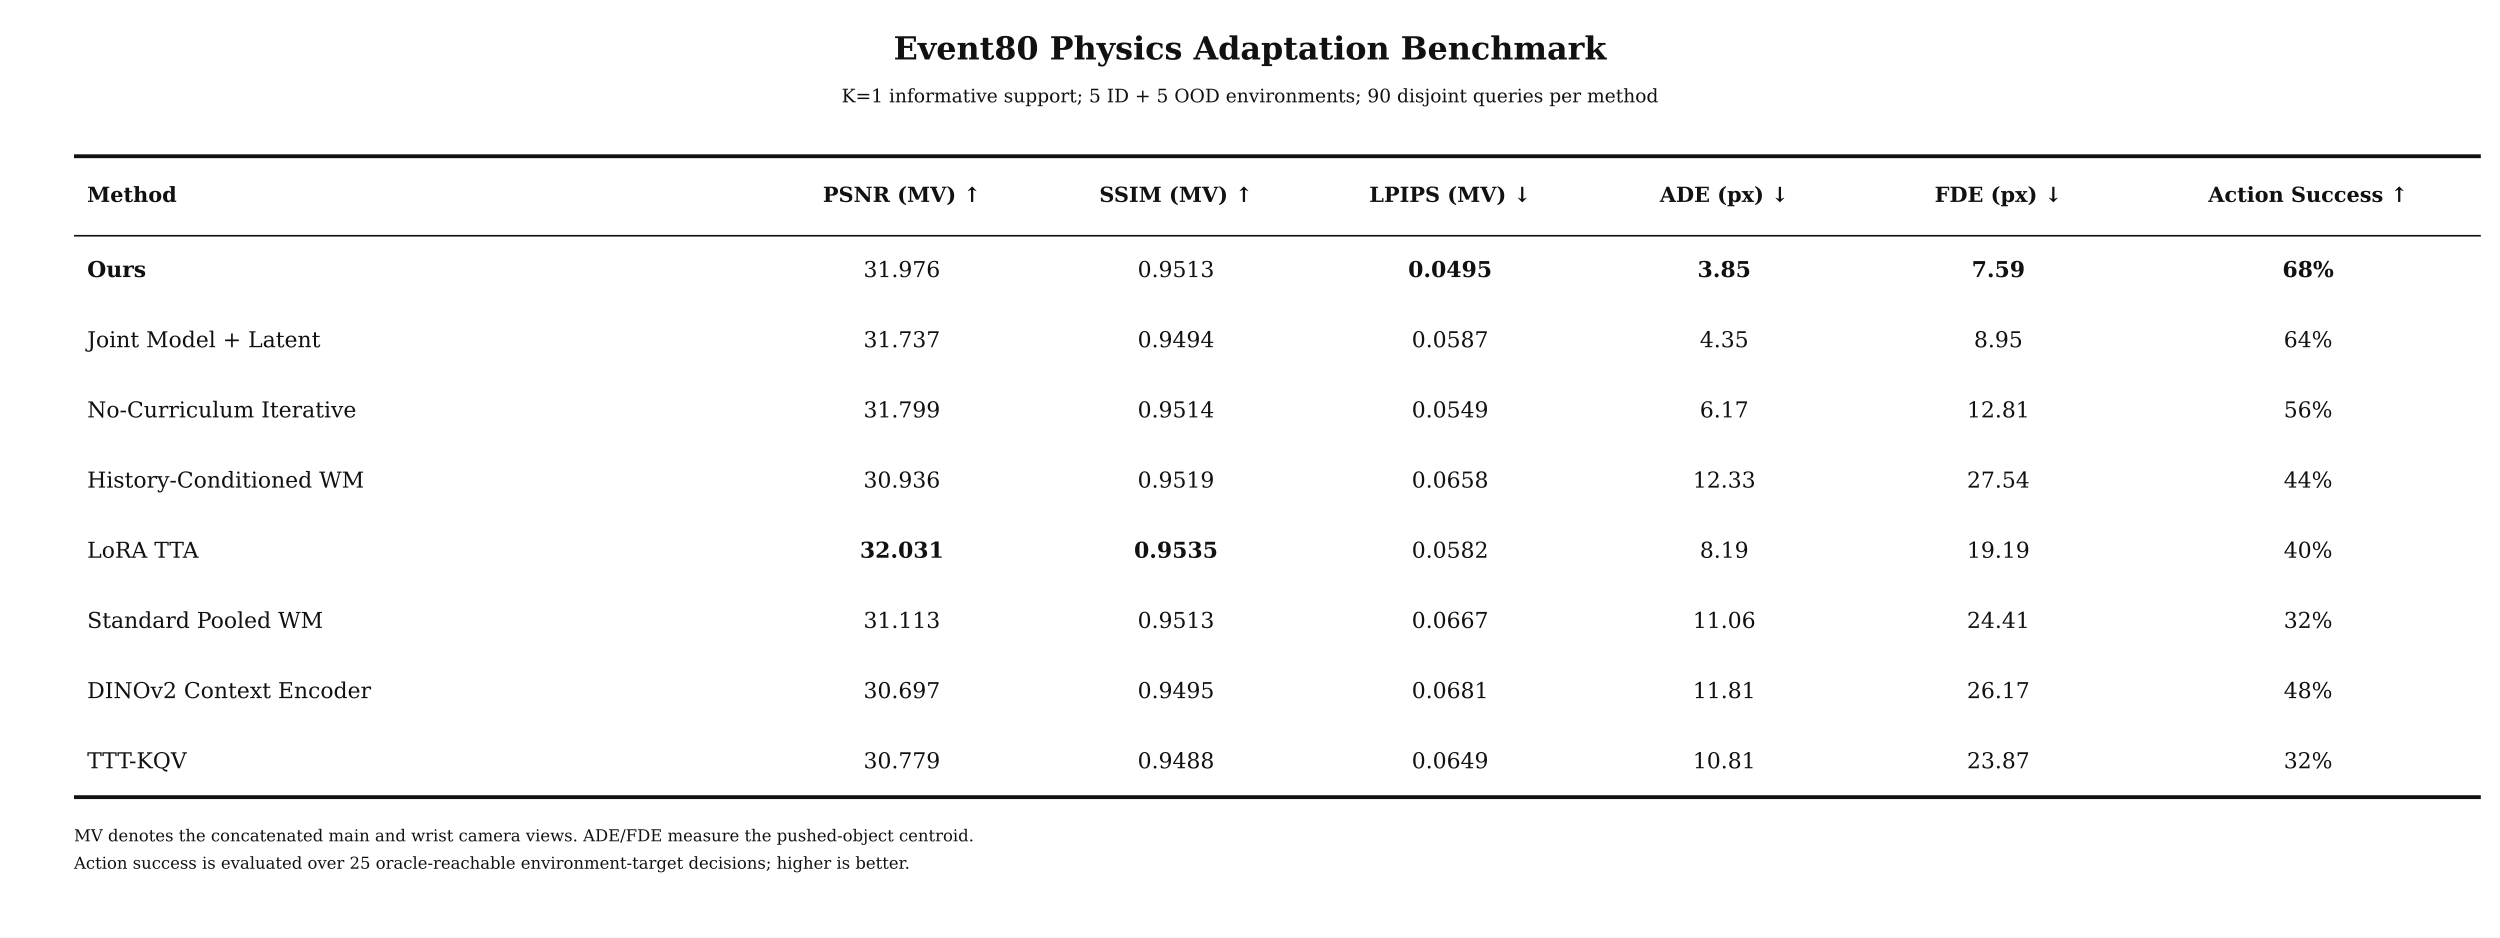
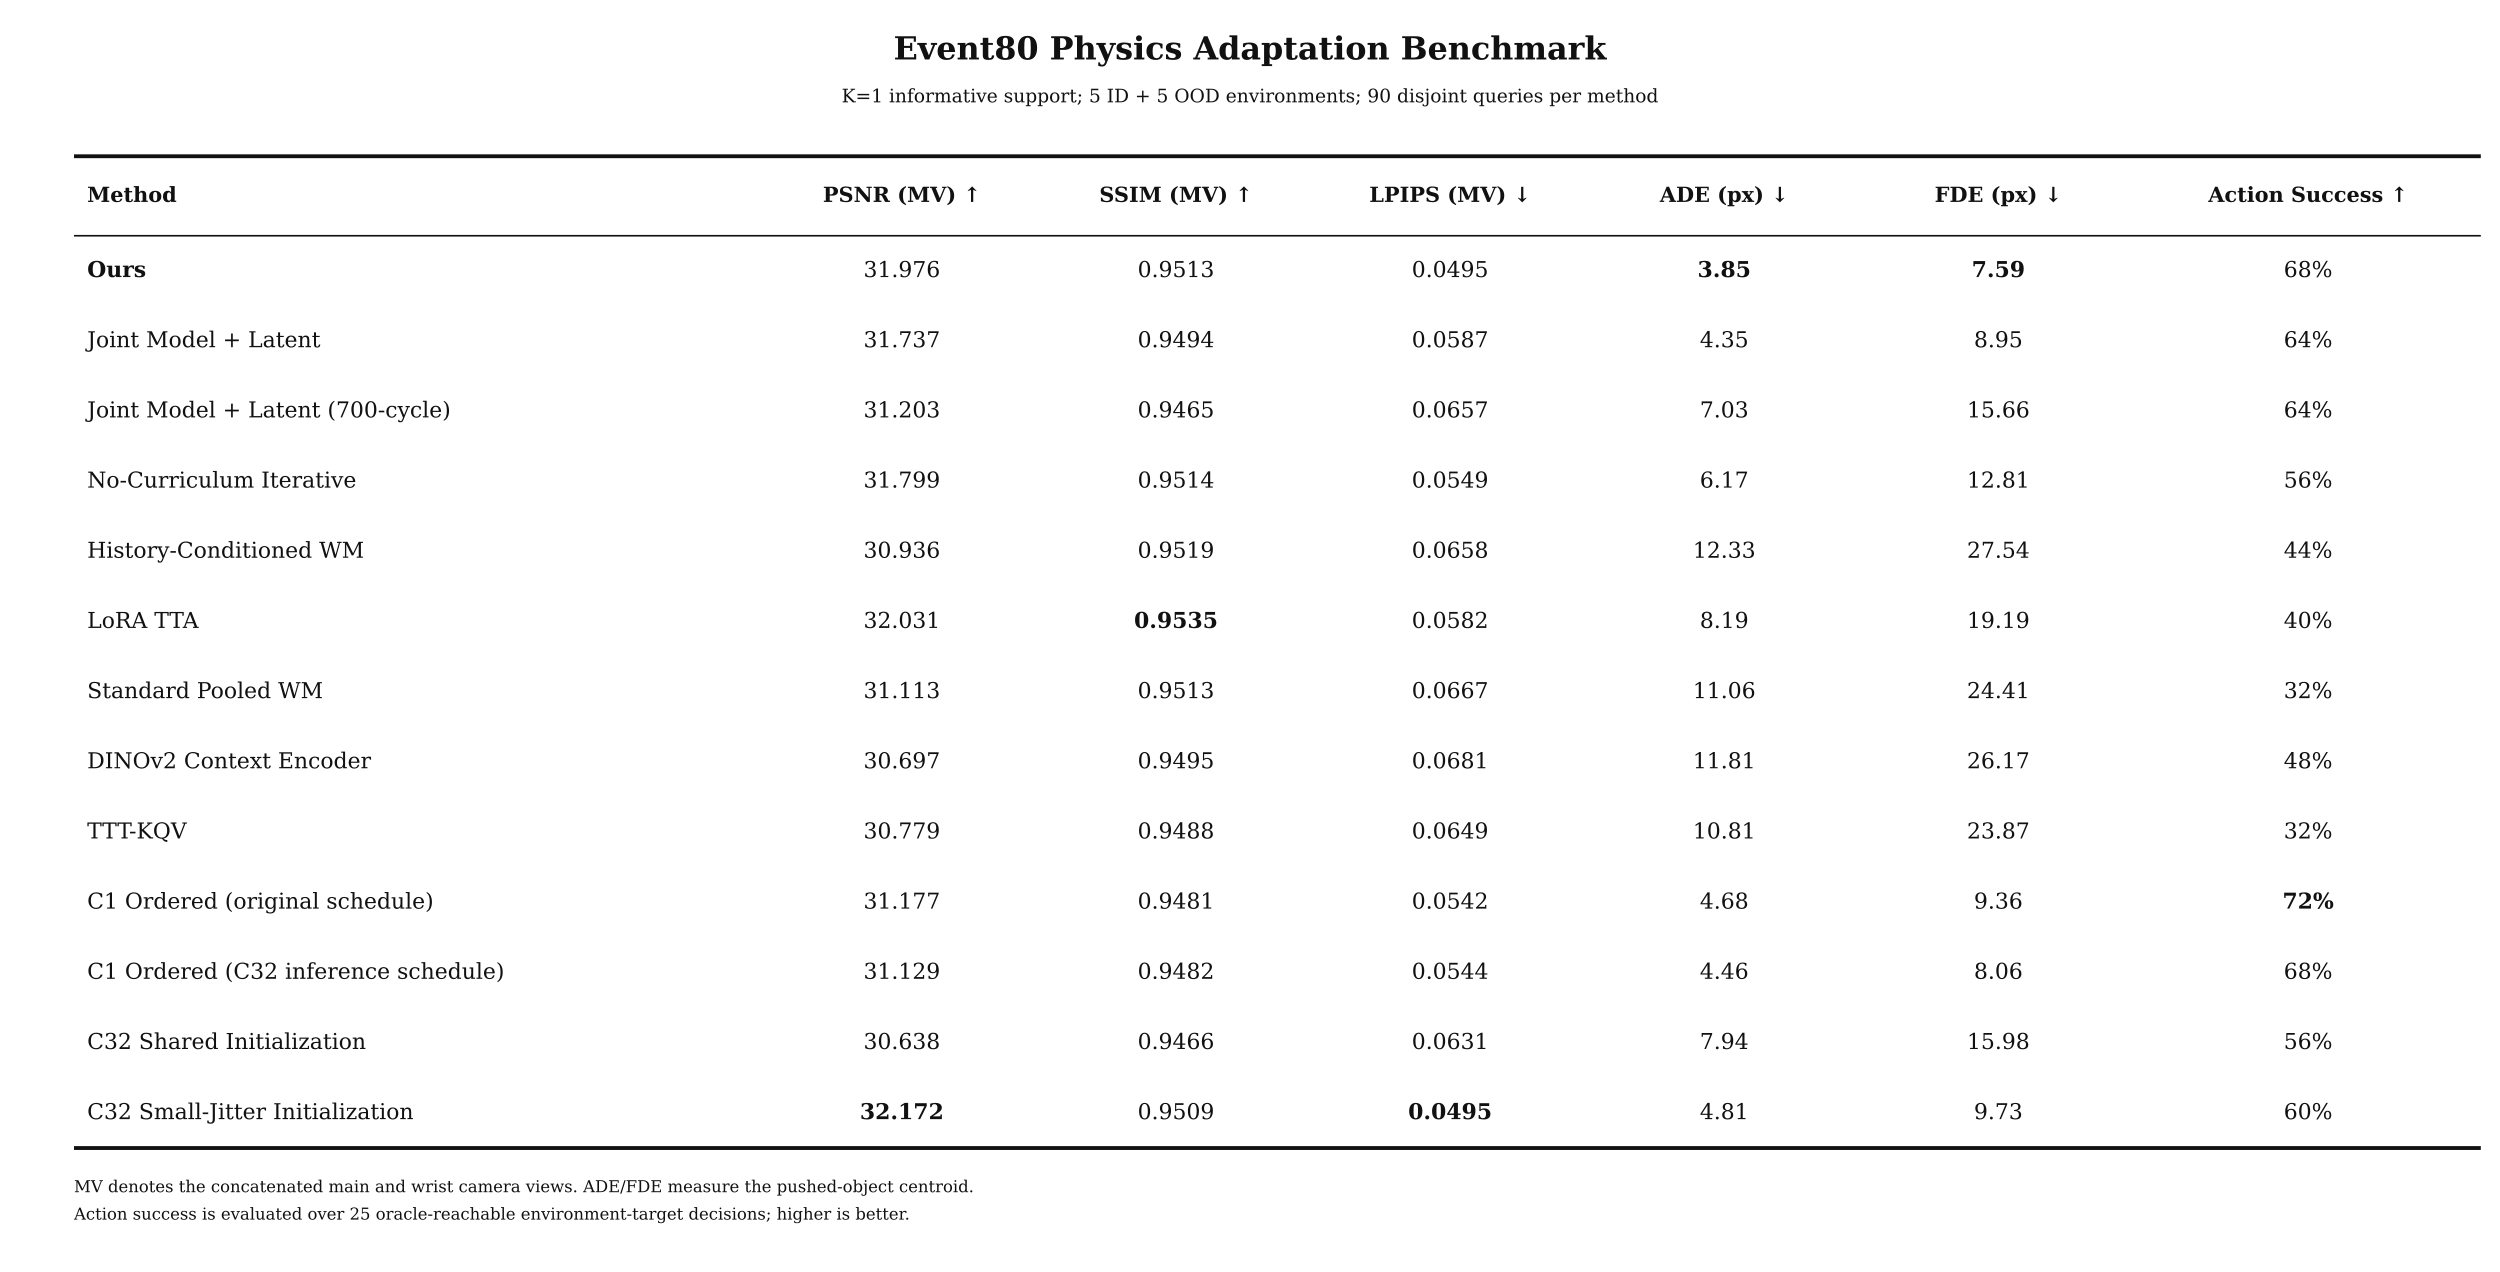
- <svg xmlns="http://www.w3.org/2000/svg" width="4560" height="1710" viewBox="0 0 4560 1710">
+ <svg xmlns="http://www.w3.org/2000/svg" width="4560" height="2320" viewBox="0 0 4560 2320">
  <rect width="100%" height="100%" fill="white" />
  <g fill="#111111" font-family="DejaVu Serif, Liberation Serif, Times New Roman, serif">
    <text x="2280.0" y="92" text-anchor="middle" dominant-baseline="middle" font-size="58" font-weight="700">Event80 Physics Adaptation Benchmark</text>
    <text x="2280.0" y="177" text-anchor="middle" dominant-baseline="middle" font-size="34" font-weight="400">K=1 informative support; 5 ID + 5 OOD environments; 90 disjoint queries per method</text>
    <line x1="135" y1="285" x2="4525" y2="285" stroke="#111111" stroke-width="7" />
    <line x1="135" y1="430" x2="4525" y2="430" stroke="#111111" stroke-width="3" />
-     <line x1="135" y1="1454" x2="4525" y2="1454" stroke="#111111" stroke-width="7" />
+     <line x1="135" y1="2094" x2="4525" y2="2094" stroke="#111111" stroke-width="7" />
    <text x="159" y="357.5" text-anchor="start" dominant-baseline="middle" font-size="38" font-weight="700">Method</text>
    <text x="1645.0" y="357.5" text-anchor="middle" dominant-baseline="middle" font-size="38" font-weight="700">PSNR (MV) ↑</text>
    <text x="2145.0" y="357.5" text-anchor="middle" dominant-baseline="middle" font-size="38" font-weight="700">SSIM (MV) ↑</text>
    <text x="2645.0" y="357.5" text-anchor="middle" dominant-baseline="middle" font-size="38" font-weight="700">LPIPS (MV) ↓</text>
    <text x="3145.0" y="357.5" text-anchor="middle" dominant-baseline="middle" font-size="38" font-weight="700">ADE (px) ↓</text>
    <text x="3645.0" y="357.5" text-anchor="middle" dominant-baseline="middle" font-size="38" font-weight="700">FDE (px) ↓</text>
    <text x="4210.0" y="357.5" text-anchor="middle" dominant-baseline="middle" font-size="38" font-weight="700">Action Success ↑</text>
    <text x="159" y="494.0" text-anchor="start" dominant-baseline="middle" font-size="40" font-weight="700">Ours</text>
    <text x="1645.0" y="494.0" text-anchor="middle" dominant-baseline="middle" font-size="40" font-weight="400">31.976</text>
    <text x="2145.0" y="494.0" text-anchor="middle" dominant-baseline="middle" font-size="40" font-weight="400">0.9513</text>
-     <text x="2645.0" y="494.0" text-anchor="middle" dominant-baseline="middle" font-size="40" font-weight="700">0.0495</text>
+     <text x="2645.0" y="494.0" text-anchor="middle" dominant-baseline="middle" font-size="40" font-weight="400">0.0495</text>
    <text x="3145.0" y="494.0" text-anchor="middle" dominant-baseline="middle" font-size="40" font-weight="700">3.85</text>
    <text x="3645.0" y="494.0" text-anchor="middle" dominant-baseline="middle" font-size="40" font-weight="700">7.59</text>
-     <text x="4210.0" y="494.0" text-anchor="middle" dominant-baseline="middle" font-size="40" font-weight="700">68%</text>
+     <text x="4210.0" y="494.0" text-anchor="middle" dominant-baseline="middle" font-size="40" font-weight="400">68%</text>
    <text x="159" y="622.0" text-anchor="start" dominant-baseline="middle" font-size="40" font-weight="400">Joint Model + Latent</text>
    <text x="1645.0" y="622.0" text-anchor="middle" dominant-baseline="middle" font-size="40" font-weight="400">31.737</text>
    <text x="2145.0" y="622.0" text-anchor="middle" dominant-baseline="middle" font-size="40" font-weight="400">0.9494</text>
    <text x="2645.0" y="622.0" text-anchor="middle" dominant-baseline="middle" font-size="40" font-weight="400">0.0587</text>
    <text x="3145.0" y="622.0" text-anchor="middle" dominant-baseline="middle" font-size="40" font-weight="400">4.35</text>
    <text x="3645.0" y="622.0" text-anchor="middle" dominant-baseline="middle" font-size="40" font-weight="400">8.95</text>
    <text x="4210.0" y="622.0" text-anchor="middle" dominant-baseline="middle" font-size="40" font-weight="400">64%</text>
-     <text x="159" y="750.0" text-anchor="start" dominant-baseline="middle" font-size="40" font-weight="400">No-Curriculum Iterative</text>
-     <text x="1645.0" y="750.0" text-anchor="middle" dominant-baseline="middle" font-size="40" font-weight="400">31.799</text>
-     <text x="2145.0" y="750.0" text-anchor="middle" dominant-baseline="middle" font-size="40" font-weight="400">0.9514</text>
-     <text x="2645.0" y="750.0" text-anchor="middle" dominant-baseline="middle" font-size="40" font-weight="400">0.0549</text>
-     <text x="3145.0" y="750.0" text-anchor="middle" dominant-baseline="middle" font-size="40" font-weight="400">6.17</text>
-     <text x="3645.0" y="750.0" text-anchor="middle" dominant-baseline="middle" font-size="40" font-weight="400">12.81</text>
-     <text x="4210.0" y="750.0" text-anchor="middle" dominant-baseline="middle" font-size="40" font-weight="400">56%</text>
-     <text x="159" y="878.0" text-anchor="start" dominant-baseline="middle" font-size="40" font-weight="400">History-Conditioned WM</text>
-     <text x="1645.0" y="878.0" text-anchor="middle" dominant-baseline="middle" font-size="40" font-weight="400">30.936</text>
-     <text x="2145.0" y="878.0" text-anchor="middle" dominant-baseline="middle" font-size="40" font-weight="400">0.9519</text>
-     <text x="2645.0" y="878.0" text-anchor="middle" dominant-baseline="middle" font-size="40" font-weight="400">0.0658</text>
-     <text x="3145.0" y="878.0" text-anchor="middle" dominant-baseline="middle" font-size="40" font-weight="400">12.33</text>
-     <text x="3645.0" y="878.0" text-anchor="middle" dominant-baseline="middle" font-size="40" font-weight="400">27.54</text>
-     <text x="4210.0" y="878.0" text-anchor="middle" dominant-baseline="middle" font-size="40" font-weight="400">44%</text>
-     <text x="159" y="1006.0" text-anchor="start" dominant-baseline="middle" font-size="40" font-weight="400">LoRA TTA</text>
-     <text x="1645.0" y="1006.0" text-anchor="middle" dominant-baseline="middle" font-size="40" font-weight="700">32.031</text>
-     <text x="2145.0" y="1006.0" text-anchor="middle" dominant-baseline="middle" font-size="40" font-weight="700">0.9535</text>
-     <text x="2645.0" y="1006.0" text-anchor="middle" dominant-baseline="middle" font-size="40" font-weight="400">0.0582</text>
-     <text x="3145.0" y="1006.0" text-anchor="middle" dominant-baseline="middle" font-size="40" font-weight="400">8.19</text>
-     <text x="3645.0" y="1006.0" text-anchor="middle" dominant-baseline="middle" font-size="40" font-weight="400">19.19</text>
-     <text x="4210.0" y="1006.0" text-anchor="middle" dominant-baseline="middle" font-size="40" font-weight="400">40%</text>
-     <text x="159" y="1134.0" text-anchor="start" dominant-baseline="middle" font-size="40" font-weight="400">Standard Pooled WM</text>
-     <text x="1645.0" y="1134.0" text-anchor="middle" dominant-baseline="middle" font-size="40" font-weight="400">31.113</text>
-     <text x="2145.0" y="1134.0" text-anchor="middle" dominant-baseline="middle" font-size="40" font-weight="400">0.9513</text>
-     <text x="2645.0" y="1134.0" text-anchor="middle" dominant-baseline="middle" font-size="40" font-weight="400">0.0667</text>
-     <text x="3145.0" y="1134.0" text-anchor="middle" dominant-baseline="middle" font-size="40" font-weight="400">11.06</text>
-     <text x="3645.0" y="1134.0" text-anchor="middle" dominant-baseline="middle" font-size="40" font-weight="400">24.41</text>
-     <text x="4210.0" y="1134.0" text-anchor="middle" dominant-baseline="middle" font-size="40" font-weight="400">32%</text>
-     <text x="159" y="1262.0" text-anchor="start" dominant-baseline="middle" font-size="40" font-weight="400">DINOv2 Context Encoder</text>
-     <text x="1645.0" y="1262.0" text-anchor="middle" dominant-baseline="middle" font-size="40" font-weight="400">30.697</text>
-     <text x="2145.0" y="1262.0" text-anchor="middle" dominant-baseline="middle" font-size="40" font-weight="400">0.9495</text>
-     <text x="2645.0" y="1262.0" text-anchor="middle" dominant-baseline="middle" font-size="40" font-weight="400">0.0681</text>
-     <text x="3145.0" y="1262.0" text-anchor="middle" dominant-baseline="middle" font-size="40" font-weight="400">11.81</text>
-     <text x="3645.0" y="1262.0" text-anchor="middle" dominant-baseline="middle" font-size="40" font-weight="400">26.17</text>
-     <text x="4210.0" y="1262.0" text-anchor="middle" dominant-baseline="middle" font-size="40" font-weight="400">48%</text>
-     <text x="159" y="1390.0" text-anchor="start" dominant-baseline="middle" font-size="40" font-weight="400">TTT-KQV</text>
-     <text x="1645.0" y="1390.0" text-anchor="middle" dominant-baseline="middle" font-size="40" font-weight="400">30.779</text>
-     <text x="2145.0" y="1390.0" text-anchor="middle" dominant-baseline="middle" font-size="40" font-weight="400">0.9488</text>
-     <text x="2645.0" y="1390.0" text-anchor="middle" dominant-baseline="middle" font-size="40" font-weight="400">0.0649</text>
-     <text x="3145.0" y="1390.0" text-anchor="middle" dominant-baseline="middle" font-size="40" font-weight="400">10.81</text>
-     <text x="3645.0" y="1390.0" text-anchor="middle" dominant-baseline="middle" font-size="40" font-weight="400">23.87</text>
-     <text x="4210.0" y="1390.0" text-anchor="middle" dominant-baseline="middle" font-size="40" font-weight="400">32%</text>
-     <text x="135" y="1526" text-anchor="start" dominant-baseline="middle" font-size="30" font-weight="400">MV denotes the concatenated main and wrist camera views. ADE/FDE measure the pushed-object centroid.</text>
-     <text x="135" y="1576" text-anchor="start" dominant-baseline="middle" font-size="30" font-weight="400">Action success is evaluated over 25 oracle-reachable environment-target decisions; higher is better.</text>
+     <text x="159" y="750.0" text-anchor="start" dominant-baseline="middle" font-size="40" font-weight="400">Joint Model + Latent (700-cycle)</text>
+     <text x="1645.0" y="750.0" text-anchor="middle" dominant-baseline="middle" font-size="40" font-weight="400">31.203</text>
+     <text x="2145.0" y="750.0" text-anchor="middle" dominant-baseline="middle" font-size="40" font-weight="400">0.9465</text>
+     <text x="2645.0" y="750.0" text-anchor="middle" dominant-baseline="middle" font-size="40" font-weight="400">0.0657</text>
+     <text x="3145.0" y="750.0" text-anchor="middle" dominant-baseline="middle" font-size="40" font-weight="400">7.03</text>
+     <text x="3645.0" y="750.0" text-anchor="middle" dominant-baseline="middle" font-size="40" font-weight="400">15.66</text>
+     <text x="4210.0" y="750.0" text-anchor="middle" dominant-baseline="middle" font-size="40" font-weight="400">64%</text>
+     <text x="159" y="878.0" text-anchor="start" dominant-baseline="middle" font-size="40" font-weight="400">No-Curriculum Iterative</text>
+     <text x="1645.0" y="878.0" text-anchor="middle" dominant-baseline="middle" font-size="40" font-weight="400">31.799</text>
+     <text x="2145.0" y="878.0" text-anchor="middle" dominant-baseline="middle" font-size="40" font-weight="400">0.9514</text>
+     <text x="2645.0" y="878.0" text-anchor="middle" dominant-baseline="middle" font-size="40" font-weight="400">0.0549</text>
+     <text x="3145.0" y="878.0" text-anchor="middle" dominant-baseline="middle" font-size="40" font-weight="400">6.17</text>
+     <text x="3645.0" y="878.0" text-anchor="middle" dominant-baseline="middle" font-size="40" font-weight="400">12.81</text>
+     <text x="4210.0" y="878.0" text-anchor="middle" dominant-baseline="middle" font-size="40" font-weight="400">56%</text>
+     <text x="159" y="1006.0" text-anchor="start" dominant-baseline="middle" font-size="40" font-weight="400">History-Conditioned WM</text>
+     <text x="1645.0" y="1006.0" text-anchor="middle" dominant-baseline="middle" font-size="40" font-weight="400">30.936</text>
+     <text x="2145.0" y="1006.0" text-anchor="middle" dominant-baseline="middle" font-size="40" font-weight="400">0.9519</text>
+     <text x="2645.0" y="1006.0" text-anchor="middle" dominant-baseline="middle" font-size="40" font-weight="400">0.0658</text>
+     <text x="3145.0" y="1006.0" text-anchor="middle" dominant-baseline="middle" font-size="40" font-weight="400">12.33</text>
+     <text x="3645.0" y="1006.0" text-anchor="middle" dominant-baseline="middle" font-size="40" font-weight="400">27.54</text>
+     <text x="4210.0" y="1006.0" text-anchor="middle" dominant-baseline="middle" font-size="40" font-weight="400">44%</text>
+     <text x="159" y="1134.0" text-anchor="start" dominant-baseline="middle" font-size="40" font-weight="400">LoRA TTA</text>
+     <text x="1645.0" y="1134.0" text-anchor="middle" dominant-baseline="middle" font-size="40" font-weight="400">32.031</text>
+     <text x="2145.0" y="1134.0" text-anchor="middle" dominant-baseline="middle" font-size="40" font-weight="700">0.9535</text>
+     <text x="2645.0" y="1134.0" text-anchor="middle" dominant-baseline="middle" font-size="40" font-weight="400">0.0582</text>
+     <text x="3145.0" y="1134.0" text-anchor="middle" dominant-baseline="middle" font-size="40" font-weight="400">8.19</text>
+     <text x="3645.0" y="1134.0" text-anchor="middle" dominant-baseline="middle" font-size="40" font-weight="400">19.19</text>
+     <text x="4210.0" y="1134.0" text-anchor="middle" dominant-baseline="middle" font-size="40" font-weight="400">40%</text>
+     <text x="159" y="1262.0" text-anchor="start" dominant-baseline="middle" font-size="40" font-weight="400">Standard Pooled WM</text>
+     <text x="1645.0" y="1262.0" text-anchor="middle" dominant-baseline="middle" font-size="40" font-weight="400">31.113</text>
+     <text x="2145.0" y="1262.0" text-anchor="middle" dominant-baseline="middle" font-size="40" font-weight="400">0.9513</text>
+     <text x="2645.0" y="1262.0" text-anchor="middle" dominant-baseline="middle" font-size="40" font-weight="400">0.0667</text>
+     <text x="3145.0" y="1262.0" text-anchor="middle" dominant-baseline="middle" font-size="40" font-weight="400">11.06</text>
+     <text x="3645.0" y="1262.0" text-anchor="middle" dominant-baseline="middle" font-size="40" font-weight="400">24.41</text>
+     <text x="4210.0" y="1262.0" text-anchor="middle" dominant-baseline="middle" font-size="40" font-weight="400">32%</text>
+     <text x="159" y="1390.0" text-anchor="start" dominant-baseline="middle" font-size="40" font-weight="400">DINOv2 Context Encoder</text>
+     <text x="1645.0" y="1390.0" text-anchor="middle" dominant-baseline="middle" font-size="40" font-weight="400">30.697</text>
+     <text x="2145.0" y="1390.0" text-anchor="middle" dominant-baseline="middle" font-size="40" font-weight="400">0.9495</text>
+     <text x="2645.0" y="1390.0" text-anchor="middle" dominant-baseline="middle" font-size="40" font-weight="400">0.0681</text>
+     <text x="3145.0" y="1390.0" text-anchor="middle" dominant-baseline="middle" font-size="40" font-weight="400">11.81</text>
+     <text x="3645.0" y="1390.0" text-anchor="middle" dominant-baseline="middle" font-size="40" font-weight="400">26.17</text>
+     <text x="4210.0" y="1390.0" text-anchor="middle" dominant-baseline="middle" font-size="40" font-weight="400">48%</text>
+     <text x="159" y="1518.0" text-anchor="start" dominant-baseline="middle" font-size="40" font-weight="400">TTT-KQV</text>
+     <text x="1645.0" y="1518.0" text-anchor="middle" dominant-baseline="middle" font-size="40" font-weight="400">30.779</text>
+     <text x="2145.0" y="1518.0" text-anchor="middle" dominant-baseline="middle" font-size="40" font-weight="400">0.9488</text>
+     <text x="2645.0" y="1518.0" text-anchor="middle" dominant-baseline="middle" font-size="40" font-weight="400">0.0649</text>
+     <text x="3145.0" y="1518.0" text-anchor="middle" dominant-baseline="middle" font-size="40" font-weight="400">10.81</text>
+     <text x="3645.0" y="1518.0" text-anchor="middle" dominant-baseline="middle" font-size="40" font-weight="400">23.87</text>
+     <text x="4210.0" y="1518.0" text-anchor="middle" dominant-baseline="middle" font-size="40" font-weight="400">32%</text>
+     <text x="159" y="1646.0" text-anchor="start" dominant-baseline="middle" font-size="40" font-weight="400">C1 Ordered (original schedule)</text>
+     <text x="1645.0" y="1646.0" text-anchor="middle" dominant-baseline="middle" font-size="40" font-weight="400">31.177</text>
+     <text x="2145.0" y="1646.0" text-anchor="middle" dominant-baseline="middle" font-size="40" font-weight="400">0.9481</text>
+     <text x="2645.0" y="1646.0" text-anchor="middle" dominant-baseline="middle" font-size="40" font-weight="400">0.0542</text>
+     <text x="3145.0" y="1646.0" text-anchor="middle" dominant-baseline="middle" font-size="40" font-weight="400">4.68</text>
+     <text x="3645.0" y="1646.0" text-anchor="middle" dominant-baseline="middle" font-size="40" font-weight="400">9.36</text>
+     <text x="4210.0" y="1646.0" text-anchor="middle" dominant-baseline="middle" font-size="40" font-weight="700">72%</text>
+     <text x="159" y="1774.0" text-anchor="start" dominant-baseline="middle" font-size="40" font-weight="400">C1 Ordered (C32 inference schedule)</text>
+     <text x="1645.0" y="1774.0" text-anchor="middle" dominant-baseline="middle" font-size="40" font-weight="400">31.129</text>
+     <text x="2145.0" y="1774.0" text-anchor="middle" dominant-baseline="middle" font-size="40" font-weight="400">0.9482</text>
+     <text x="2645.0" y="1774.0" text-anchor="middle" dominant-baseline="middle" font-size="40" font-weight="400">0.0544</text>
+     <text x="3145.0" y="1774.0" text-anchor="middle" dominant-baseline="middle" font-size="40" font-weight="400">4.46</text>
+     <text x="3645.0" y="1774.0" text-anchor="middle" dominant-baseline="middle" font-size="40" font-weight="400">8.06</text>
+     <text x="4210.0" y="1774.0" text-anchor="middle" dominant-baseline="middle" font-size="40" font-weight="400">68%</text>
+     <text x="159" y="1902.0" text-anchor="start" dominant-baseline="middle" font-size="40" font-weight="400">C32 Shared Initialization</text>
+     <text x="1645.0" y="1902.0" text-anchor="middle" dominant-baseline="middle" font-size="40" font-weight="400">30.638</text>
+     <text x="2145.0" y="1902.0" text-anchor="middle" dominant-baseline="middle" font-size="40" font-weight="400">0.9466</text>
+     <text x="2645.0" y="1902.0" text-anchor="middle" dominant-baseline="middle" font-size="40" font-weight="400">0.0631</text>
+     <text x="3145.0" y="1902.0" text-anchor="middle" dominant-baseline="middle" font-size="40" font-weight="400">7.94</text>
+     <text x="3645.0" y="1902.0" text-anchor="middle" dominant-baseline="middle" font-size="40" font-weight="400">15.98</text>
+     <text x="4210.0" y="1902.0" text-anchor="middle" dominant-baseline="middle" font-size="40" font-weight="400">56%</text>
+     <text x="159" y="2030.0" text-anchor="start" dominant-baseline="middle" font-size="40" font-weight="400">C32 Small-Jitter Initialization</text>
+     <text x="1645.0" y="2030.0" text-anchor="middle" dominant-baseline="middle" font-size="40" font-weight="700">32.172</text>
+     <text x="2145.0" y="2030.0" text-anchor="middle" dominant-baseline="middle" font-size="40" font-weight="400">0.9509</text>
+     <text x="2645.0" y="2030.0" text-anchor="middle" dominant-baseline="middle" font-size="40" font-weight="700">0.0495</text>
+     <text x="3145.0" y="2030.0" text-anchor="middle" dominant-baseline="middle" font-size="40" font-weight="400">4.81</text>
+     <text x="3645.0" y="2030.0" text-anchor="middle" dominant-baseline="middle" font-size="40" font-weight="400">9.73</text>
+     <text x="4210.0" y="2030.0" text-anchor="middle" dominant-baseline="middle" font-size="40" font-weight="400">60%</text>
+     <text x="135" y="2166" text-anchor="start" dominant-baseline="middle" font-size="30" font-weight="400">MV denotes the concatenated main and wrist camera views. ADE/FDE measure the pushed-object centroid.</text>
+     <text x="135" y="2216" text-anchor="start" dominant-baseline="middle" font-size="30" font-weight="400">Action success is evaluated over 25 oracle-reachable environment-target decisions; higher is better.</text>
  </g>
</svg>
